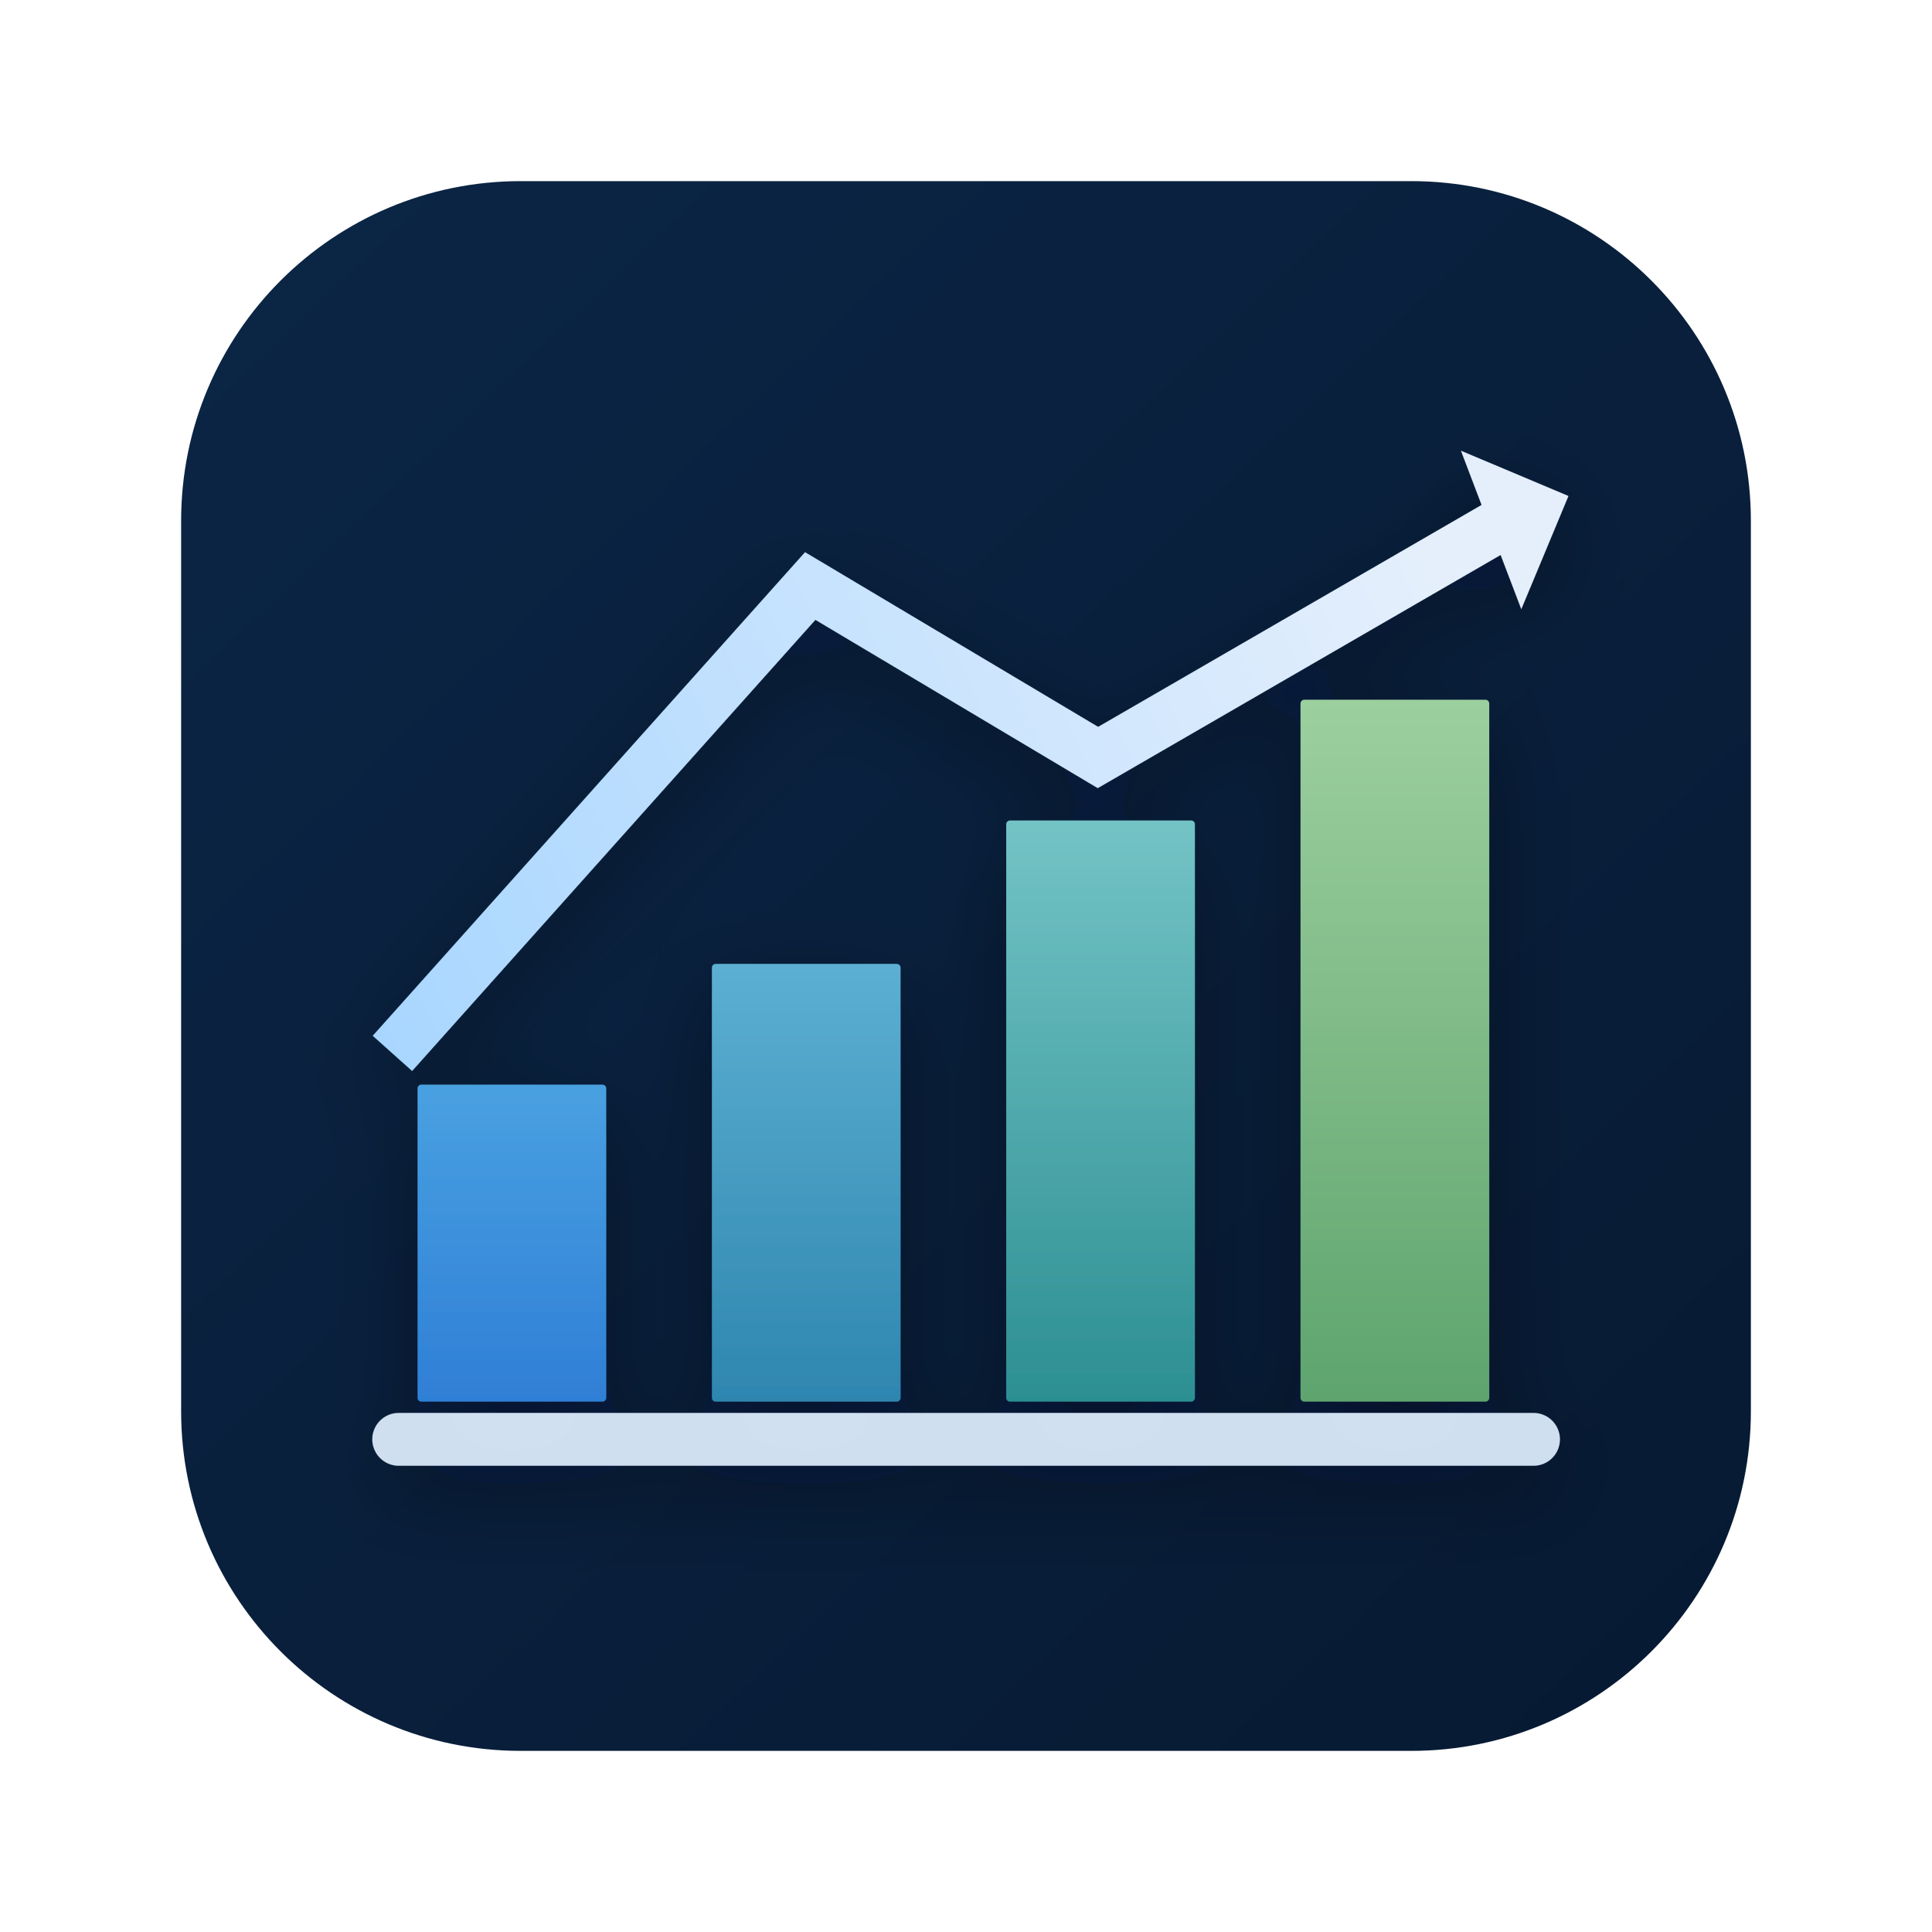
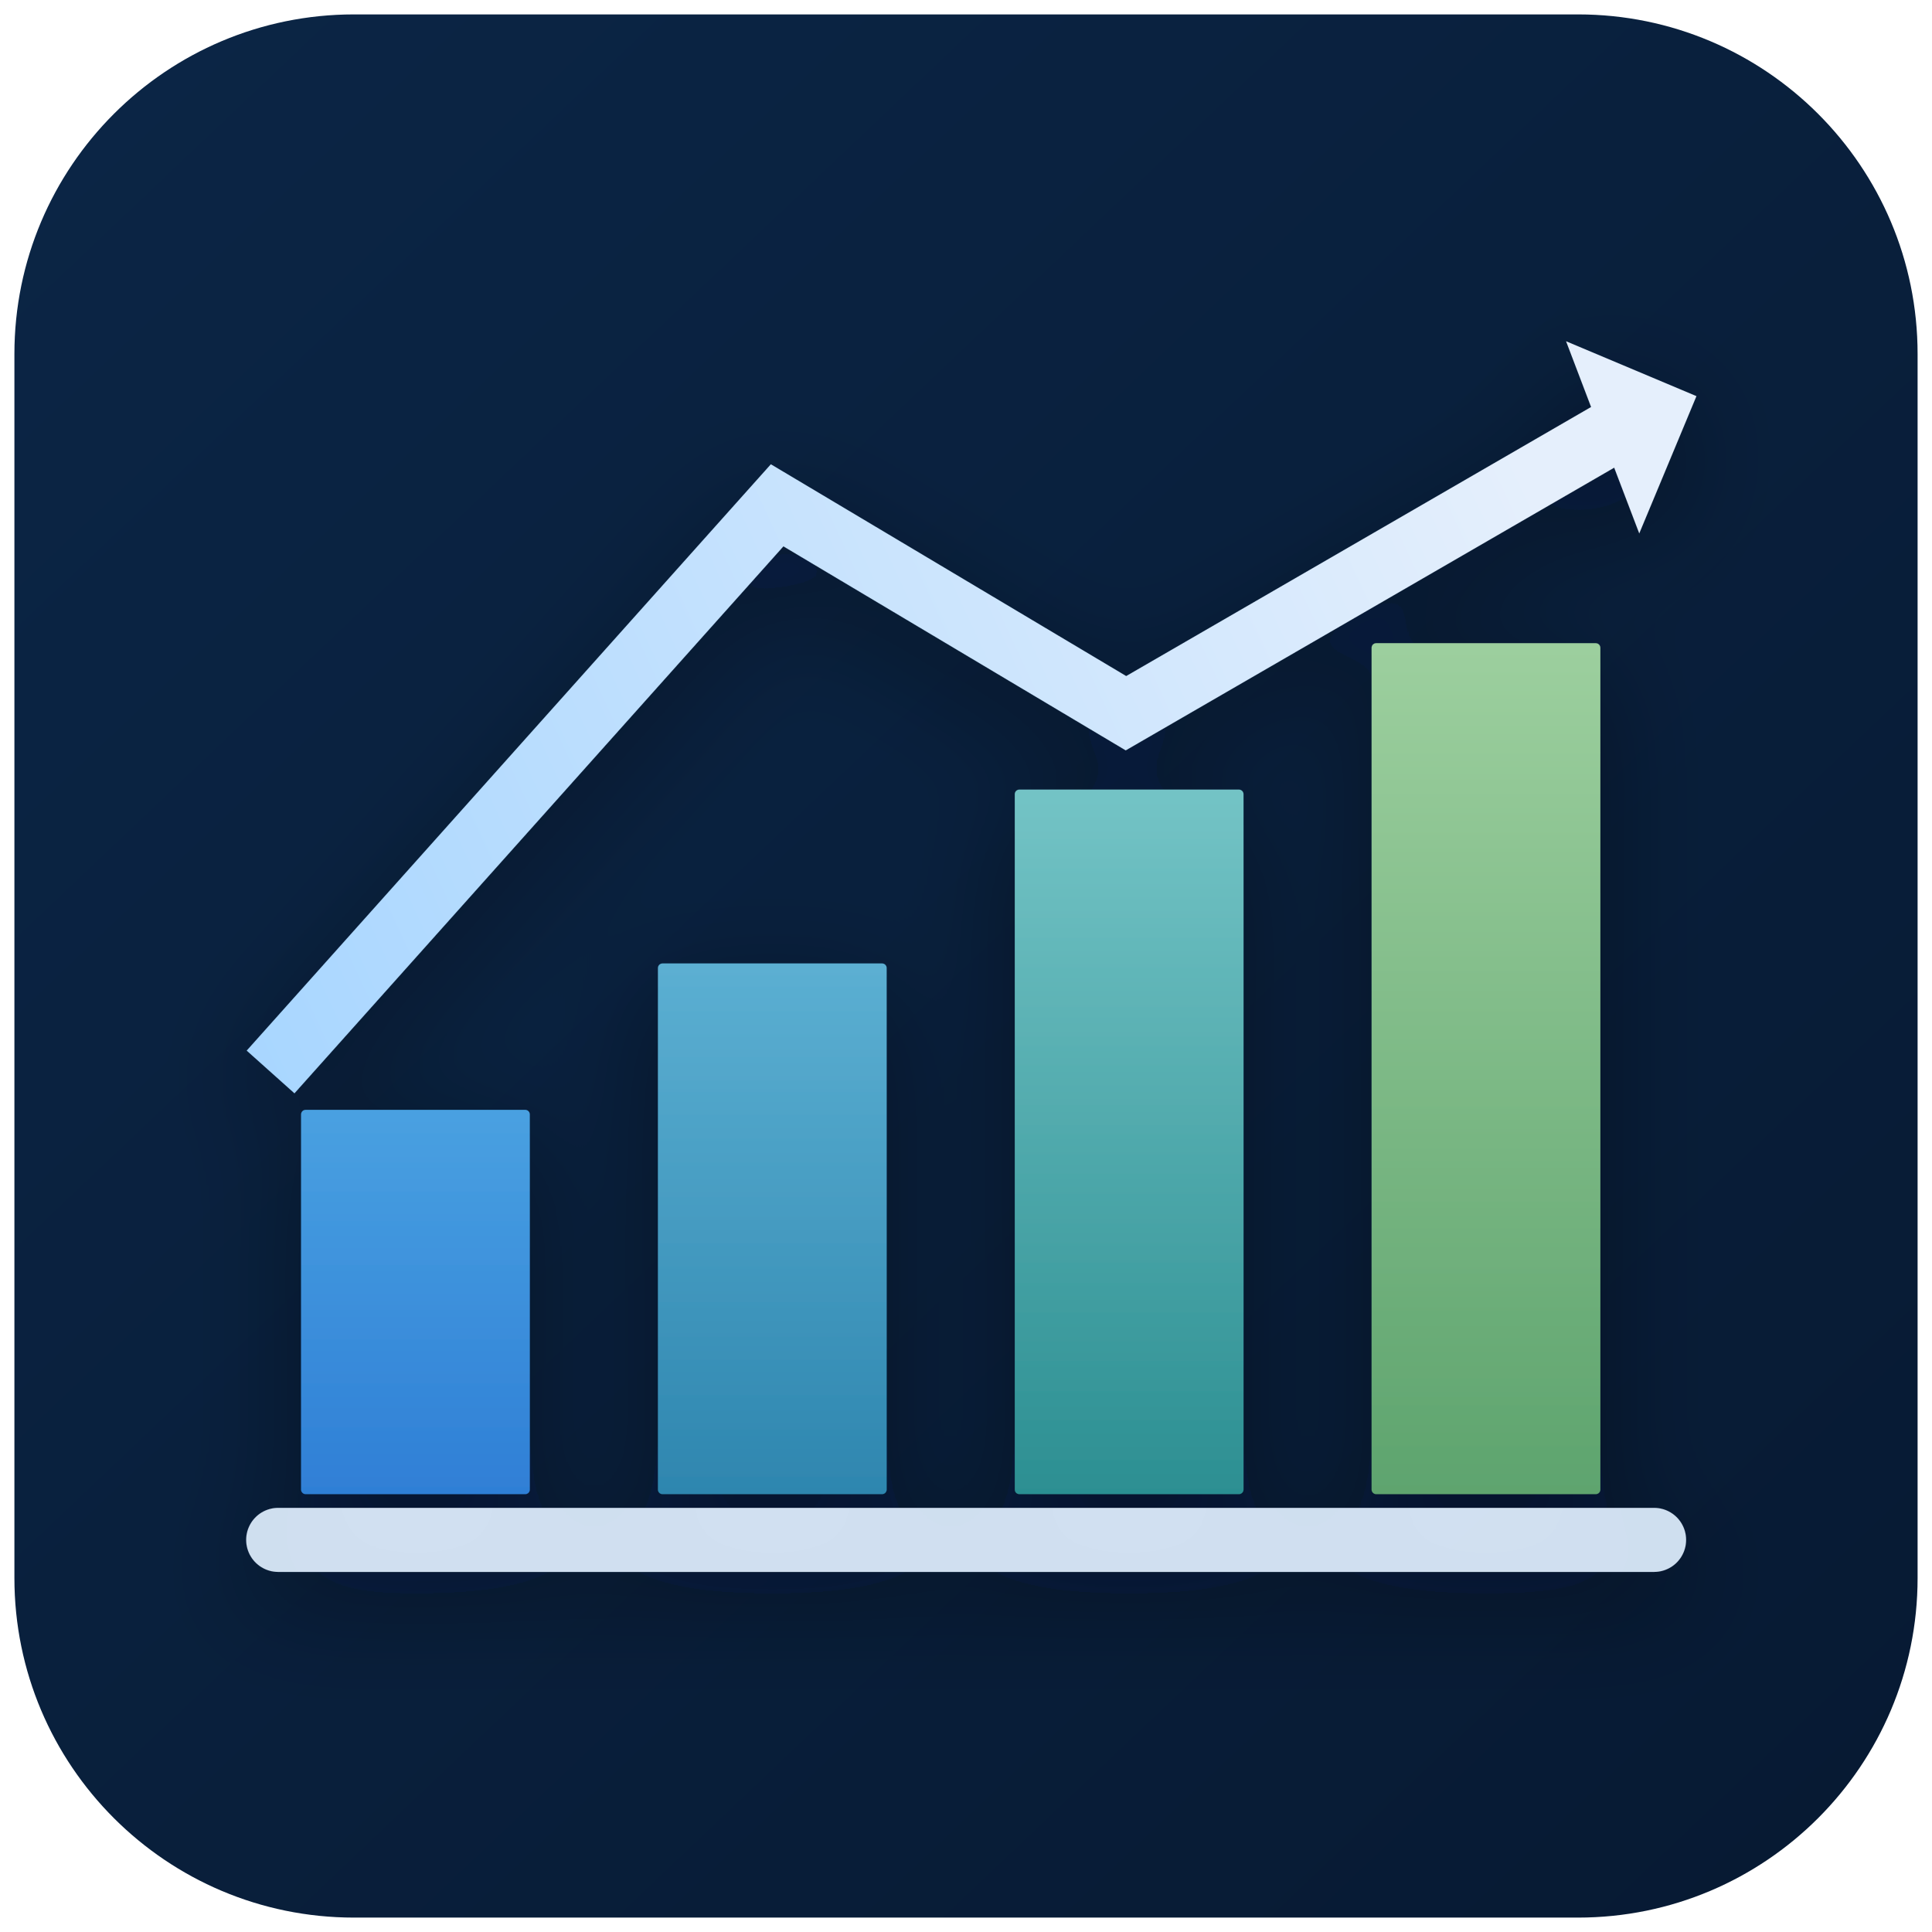
<svg xmlns="http://www.w3.org/2000/svg" width="1024" height="1024" viewBox="0 0 1024 1024" fill="none">
  <defs>
-     <linearGradient id="bgGrad" x1="140" y1="120" x2="884" y2="904" gradientUnits="userSpaceOnUse">
+     <linearGradient id="bgGrad" x1="140" y1="120" x2="884" y2="904" gradientUnits="userSpaceOnUse" gradientTransform="matrix(1.212417, 0, 0, 1.212417, -108.7575, -108.7575)">
      <stop offset="0" stop-color="#0B2545" />
      <stop offset="1" stop-color="#071A33" />
    </linearGradient>
    <linearGradient id="bar1" x1="0" y1="700" x2="0" y2="500" gradientUnits="userSpaceOnUse">
      <stop offset="0" stop-color="#2F7FD6" />
      <stop offset="1" stop-color="#4EA7E3" />
    </linearGradient>
    <linearGradient id="bar2" x1="0" y1="700" x2="0" y2="430" gradientUnits="userSpaceOnUse">
      <stop offset="0" stop-color="#2E86AF" />
      <stop offset="1" stop-color="#63B6D8" />
    </linearGradient>
    <linearGradient id="bar3" x1="0" y1="700" x2="0" y2="360" gradientUnits="userSpaceOnUse">
      <stop offset="0" stop-color="#2C8F92" />
      <stop offset="1" stop-color="#7BC9CB" />
    </linearGradient>
    <linearGradient id="bar4" x1="0" y1="700" x2="0" y2="260" gradientUnits="userSpaceOnUse">
      <stop offset="0" stop-color="#5EA46E" />
      <stop offset="1" stop-color="#A8D7A7" />
    </linearGradient>
    <linearGradient id="lineGrad" x1="260" y1="540" x2="820" y2="280" gradientUnits="userSpaceOnUse">
      <stop offset="0" stop-color="#A8D6FF" />
      <stop offset="1" stop-color="#E5EFFC" />
    </linearGradient>
    <filter id="softShadow" x="80" y="80" width="864" height="864" filterUnits="userSpaceOnUse" color-interpolation-filters="sRGB">
      <feDropShadow dx="0" dy="14" stdDeviation="24" flood-color="#020B18" flood-opacity="0.35" />
    </filter>
  </defs>
-   <rect x="96" y="96" width="832" height="832" rx="180" fill="url(#bgGrad)" />
-   <g filter="url(#softShadow)" transform="matrix(1, 0, 0, 1, -50.6802, 42.88325)">
+   <rect x="7.635" y="7.635" width="1008.73" height="1008.73" rx="180" fill="url(#bgGrad)" style="" />
+   <g filter="url(#softShadow)" transform="matrix(1.212417, 0, 0, 1.212417, -170.2031, -56.76514)" style="">
    <path d="M 262 720 L 863.482 720" stroke="#D8E6F7" stroke-width="28" stroke-linecap="round" opacity="0.96" style="" />
    <rect x="272" y="532" width="100" height="168" rx="2" fill="url(#bar1)" />
    <rect x="428" y="468" width="100" height="232" rx="2" fill="url(#bar2)" />
    <rect x="584" y="392" width="100" height="308" rx="2" fill="url(#bar3)" />
    <rect x="740" y="328" width="100" height="372" rx="2" fill="url(#bar4)" />
    <path d="M 268 505 L 480.117 267.716 L 632.609 358.609 L 841 238" stroke="url(#lineGrad)" stroke-width="28" stroke-linecap="square" stroke-linejoin="miter" />
    <path d="M825 196L882 220L857 280Z" fill="#E5EFFC" />
  </g>
</svg>
